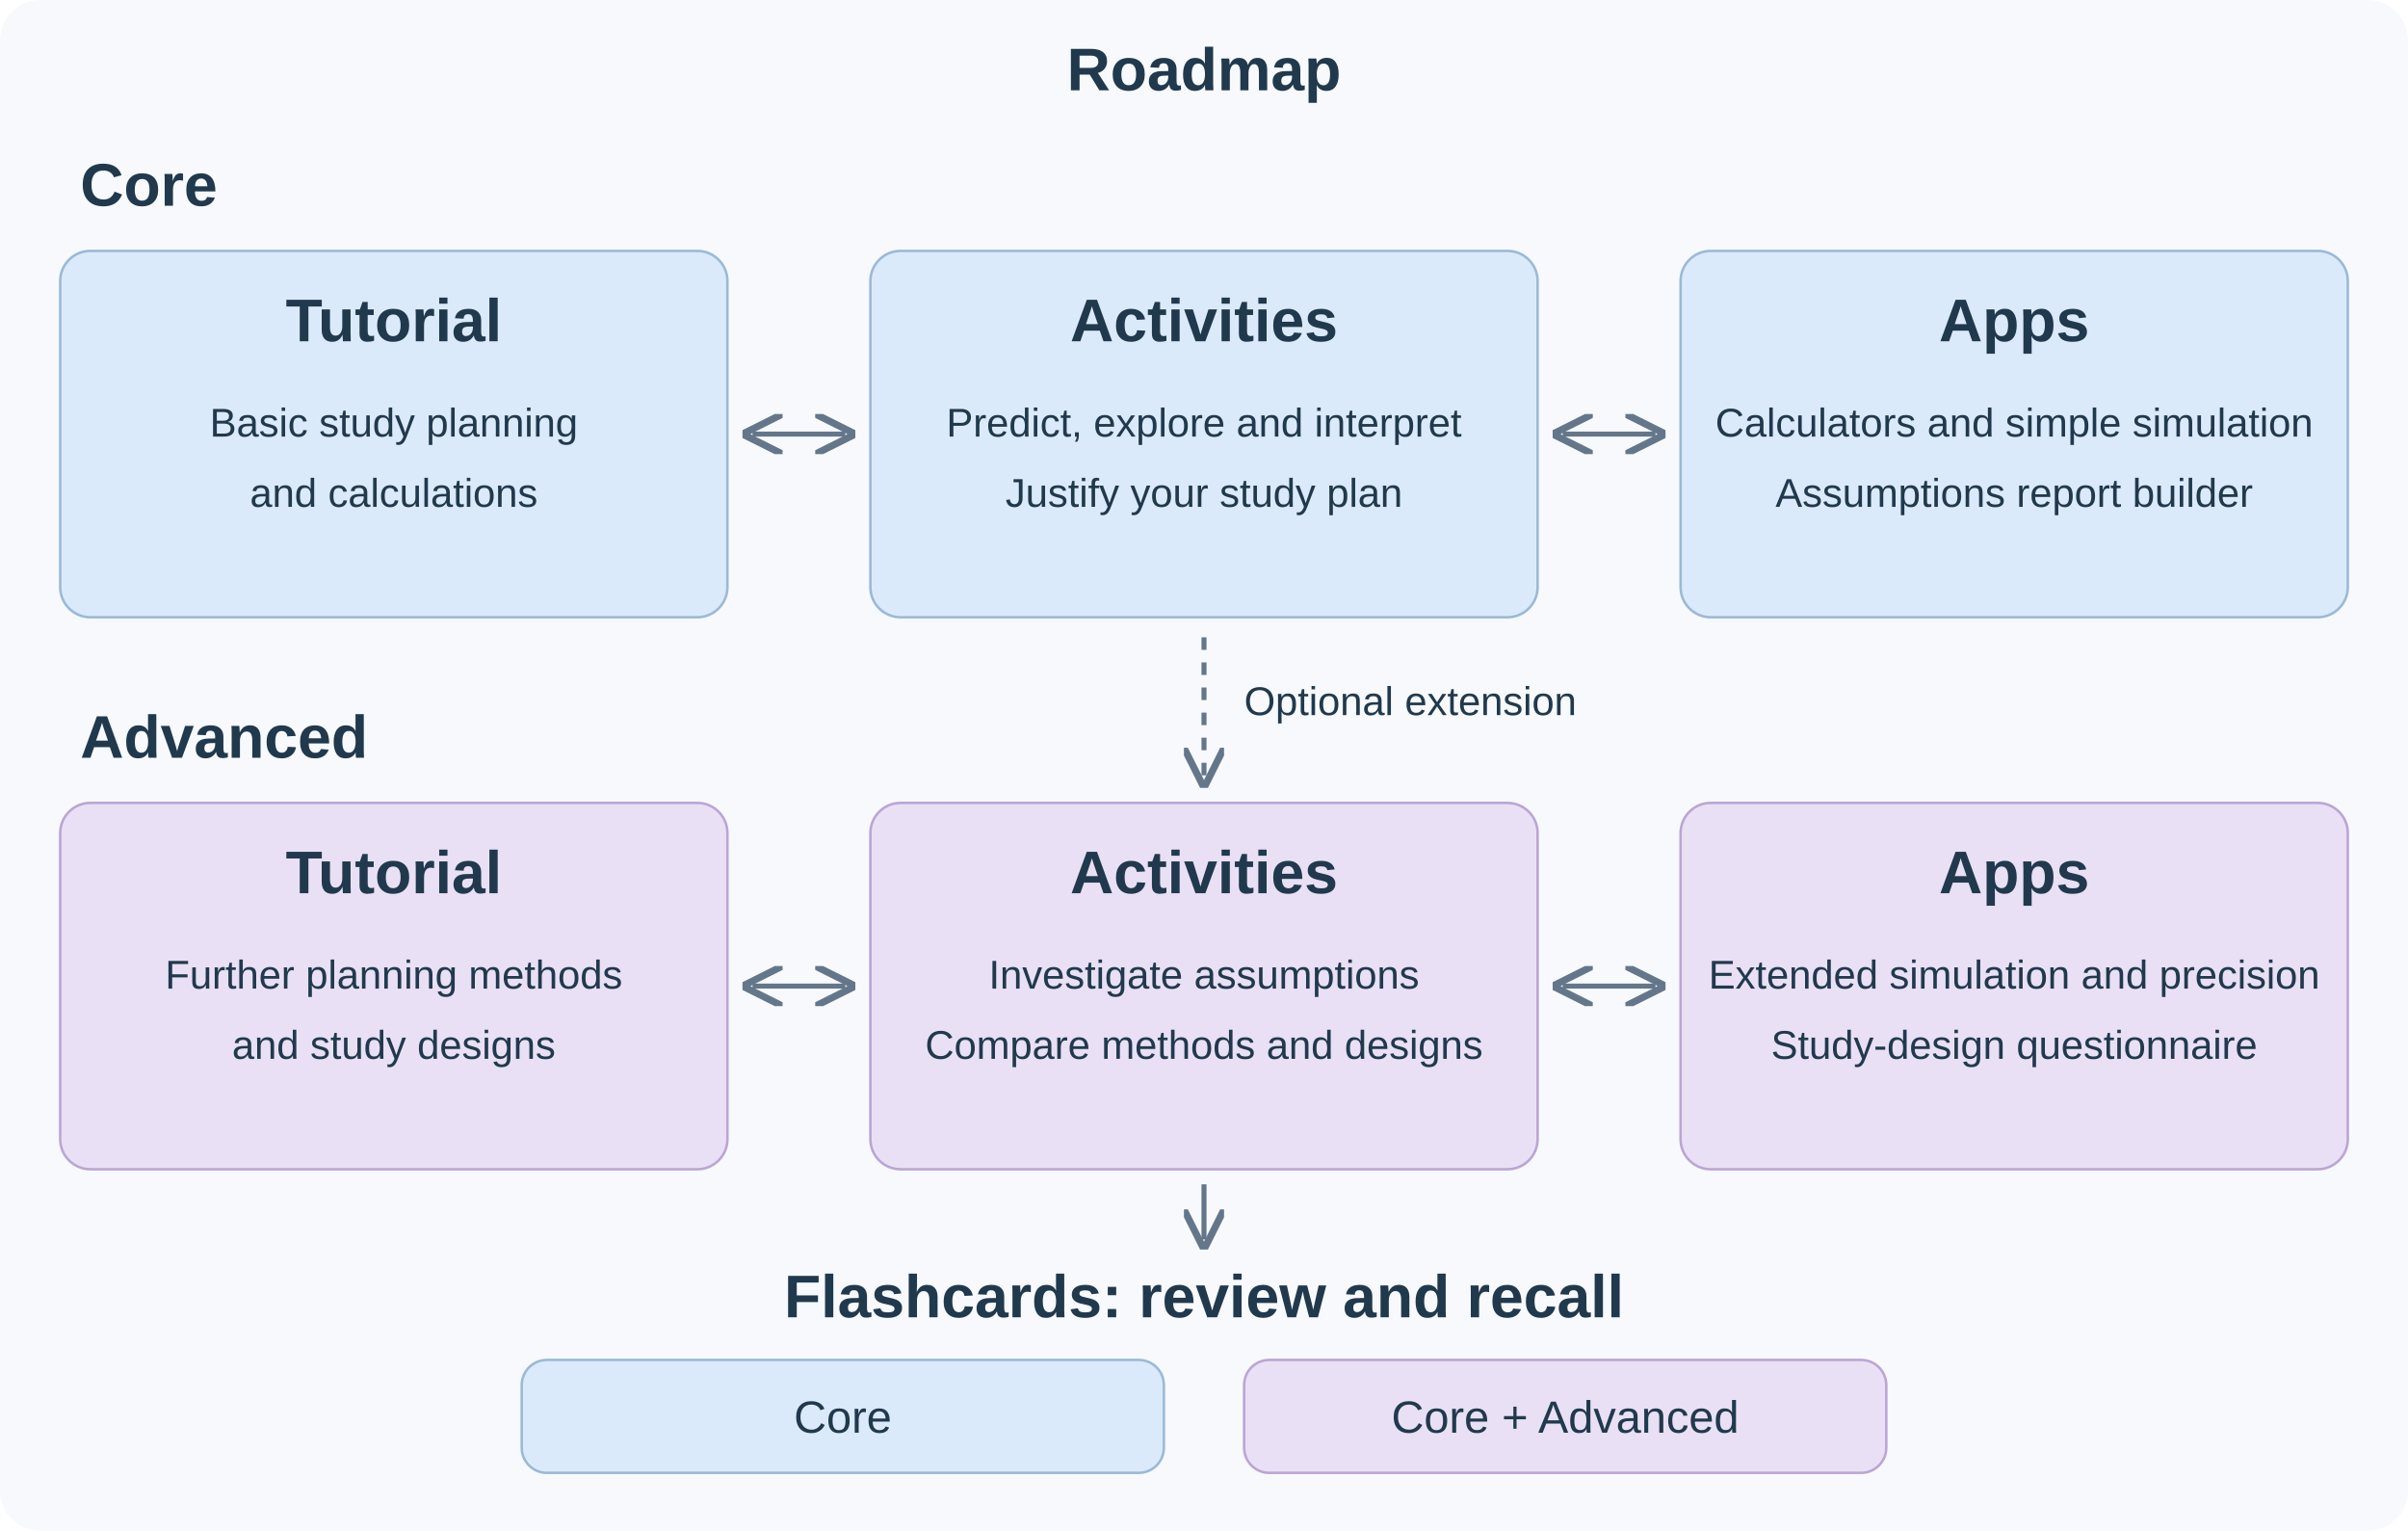
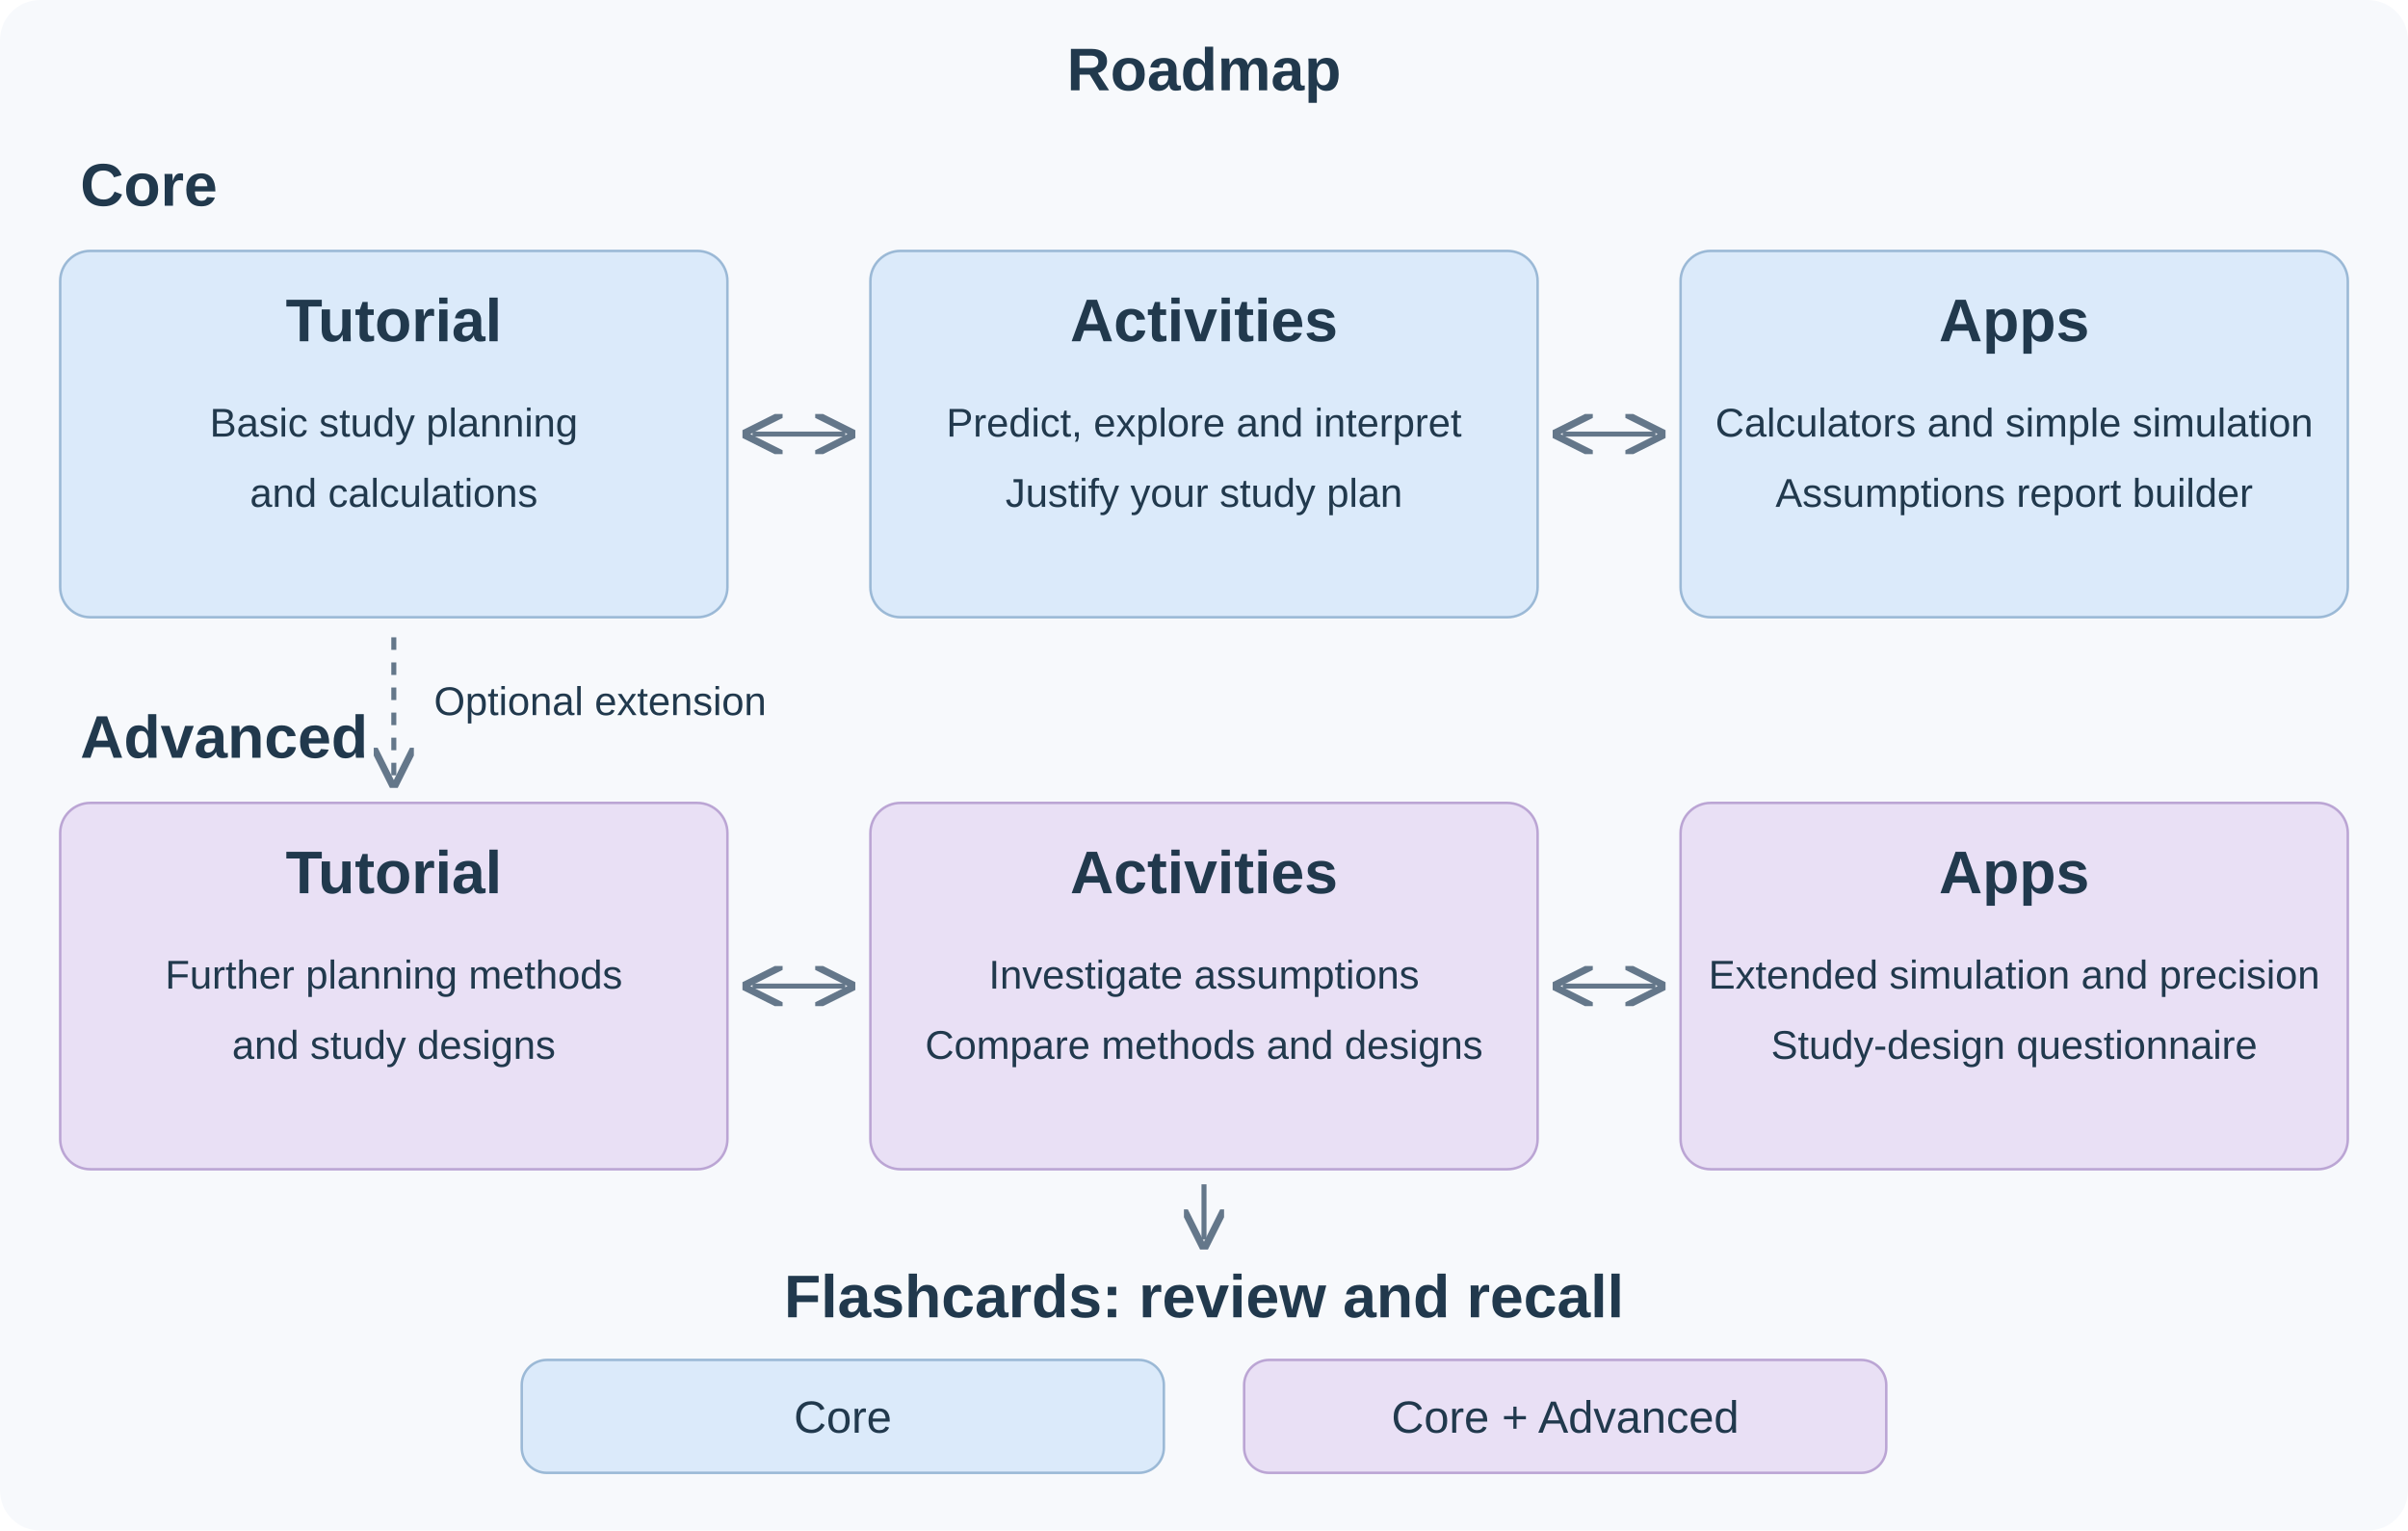
<svg xmlns="http://www.w3.org/2000/svg" viewBox="0 0 960 610" role="img" aria-labelledby="roadmap-title roadmap-desc">
  <defs>
    <marker id="roadmap-arrow" markerWidth="8" markerHeight="8" refX="6" refY="4" orient="auto-start-reverse">
      <path d="M0 0L8 4L0 8" fill="none" stroke="#64778a" stroke-width="1.4" />
    </marker>
  </defs>
  <style>.roadmap-label{font-family:Arial,sans-serif;fill:#21394d}.roadmap-block:hover rect,.roadmap-block:focus rect{stroke:#163c66;stroke-width:3}.roadmap-block:focus{outline:2px solid #163c66}.roadmap-title{font-size:24px;font-weight:700}.roadmap-copy{font-size:18px}.roadmap-small{font-size:16px}</style>
  <rect width="960" height="610" rx="16" fill="#f7f9fc" />
  <g class="roadmap-label" text-anchor="middle">
    <text x="480" y="36" class="roadmap-title">Roadmap</text>
    <text x="32" y="82" text-anchor="start" class="roadmap-title">Core</text>
    <a class="roadmap-block" href="https://katatam.github.io/sample-size-calculation/book/index.html#core-route" target="_blank" rel="noopener" aria-label="Core: Tutorial">
      <rect x="24" y="100" width="266" height="146" rx="12" fill="#dbeafa" stroke="#9bb9d6" />
      <text x="157" y="136" class="roadmap-title">Tutorial</text>
      <text x="157" y="174" class="roadmap-small">Basic study planning</text>
      <text x="157" y="202" class="roadmap-small">and calculations</text>
    </a>
    <a class="roadmap-block" href="https://katatam.github.io/sample-size-calculation/student-materials/activity-walkthroughs.html#chronic-pain-one-study-and-many-studies--core" target="_blank" rel="noopener" aria-label="Core: Activities">
      <rect x="347" y="100" width="266" height="146" rx="12" fill="#dbeafa" stroke="#9bb9d6" />
      <text x="480" y="136" class="roadmap-title">Activities</text>
      <text x="480" y="174" class="roadmap-small">Predict, explore and interpret</text>
      <text x="480" y="202" class="roadmap-small">Justify your study plan</text>
    </a>
    <a class="roadmap-block" href="https://katatam.github.io/sample-size-calculation/apps.html#core-calculations-simulation-and-justification" target="_blank" rel="noopener" aria-label="Core: Apps">
      <rect x="670" y="100" width="266" height="146" rx="12" fill="#dbeafa" stroke="#9bb9d6" />
      <text x="803" y="136" class="roadmap-title">Apps</text>
      <text x="803" y="174" class="roadmap-small">Calculators and simple simulation</text>
      <text x="803" y="202" class="roadmap-small">Assumptions report builder</text>
    </a>
    <g stroke="#64778a" stroke-width="2" fill="none" marker-start="url(#roadmap-arrow)" marker-end="url(#roadmap-arrow)">
      <path d="M300 173H337" />
      <path d="M623 173H660" />
    </g>
    <text x="32" y="302" text-anchor="start" class="roadmap-title">Advanced</text>
    <a class="roadmap-block" href="https://katatam.github.io/sample-size-calculation/book/index.html#advanced-route" target="_blank" rel="noopener" aria-label="Advanced: Tutorial">
      <rect x="24" y="320" width="266" height="146" rx="12" fill="#e9e0f5" stroke="#bba5d4" />
      <text x="157" y="356" class="roadmap-title">Tutorial</text>
      <text x="157" y="394" class="roadmap-small">Further planning methods</text>
      <text x="157" y="422" class="roadmap-small">and study designs</text>
    </a>
    <a class="roadmap-block" href="https://katatam.github.io/sample-size-calculation/student-materials/activity-walkthroughs.html#type-i-and-type-ii-error-probabilities-and-power--advanced" target="_blank" rel="noopener" aria-label="Advanced: Activities">
      <rect x="347" y="320" width="266" height="146" rx="12" fill="#e9e0f5" stroke="#bba5d4" />
      <text x="480" y="356" class="roadmap-title">Activities</text>
      <text x="480" y="394" class="roadmap-small">Investigate assumptions</text>
      <text x="480" y="422" class="roadmap-small">Compare methods and designs</text>
    </a>
    <a class="roadmap-block" href="https://katatam.github.io/sample-size-calculation/apps.html#explore-further" target="_blank" rel="noopener" aria-label="Advanced: Apps">
      <rect x="670" y="320" width="266" height="146" rx="12" fill="#e9e0f5" stroke="#bba5d4" />
      <text x="803" y="356" class="roadmap-title">Apps</text>
      <text x="803" y="394" class="roadmap-small">Extended simulation and precision</text>
      <text x="803" y="422" class="roadmap-small">Study-design questionnaire</text>
    </a>
    <g stroke="#64778a" stroke-width="2" fill="none" marker-start="url(#roadmap-arrow)" marker-end="url(#roadmap-arrow)">
      <path d="M300 393H337" />
      <path d="M623 393H660" />
    </g>
-     <path d="M480 254V310" stroke="#64778a" stroke-width="2" stroke-dasharray="5 5" fill="none" marker-end="url(#roadmap-arrow)" />
-     <text x="496" y="285" text-anchor="start" class="roadmap-small">Optional extension</text>
+     <path d="M157 254V310" stroke="#64778a" stroke-width="2" stroke-dasharray="5 5" fill="none" marker-end="url(#roadmap-arrow)" />
+     <text x="173" y="285" text-anchor="start" class="roadmap-small">Optional extension</text>
    <path d="M480 472V494" stroke="#64778a" stroke-width="2" marker-end="url(#roadmap-arrow)" />
    <text x="480" y="525" class="roadmap-title">Flashcards: review and recall</text>
-     <a class="roadmap-block" href="https://katatam.github.io/sample-size-calculation/student-materials/flashcards/cards.html#core-88-cards" target="_blank" rel="noopener">
+     <a class="roadmap-block" href="https://katatam.github.io/sample-size-calculation/student-materials/flashcards/cards.html#core-87-cards" target="_blank" rel="noopener">
      <rect x="208" y="542" width="256" height="45" rx="10" fill="#dbeafa" stroke="#9bb9d6" />
      <text x="336" y="571" class="roadmap-copy">Core</text>
    </a>
    <a class="roadmap-block" href="https://katatam.github.io/sample-size-calculation/student-materials/flashcards/index.html" target="_blank" rel="noopener">
      <rect x="496" y="542" width="256" height="45" rx="10" fill="#e9e0f5" stroke="#bba5d4" />
      <text x="624" y="571" class="roadmap-copy">Core + Advanced</text>
    </a>
  </g>
</svg>
